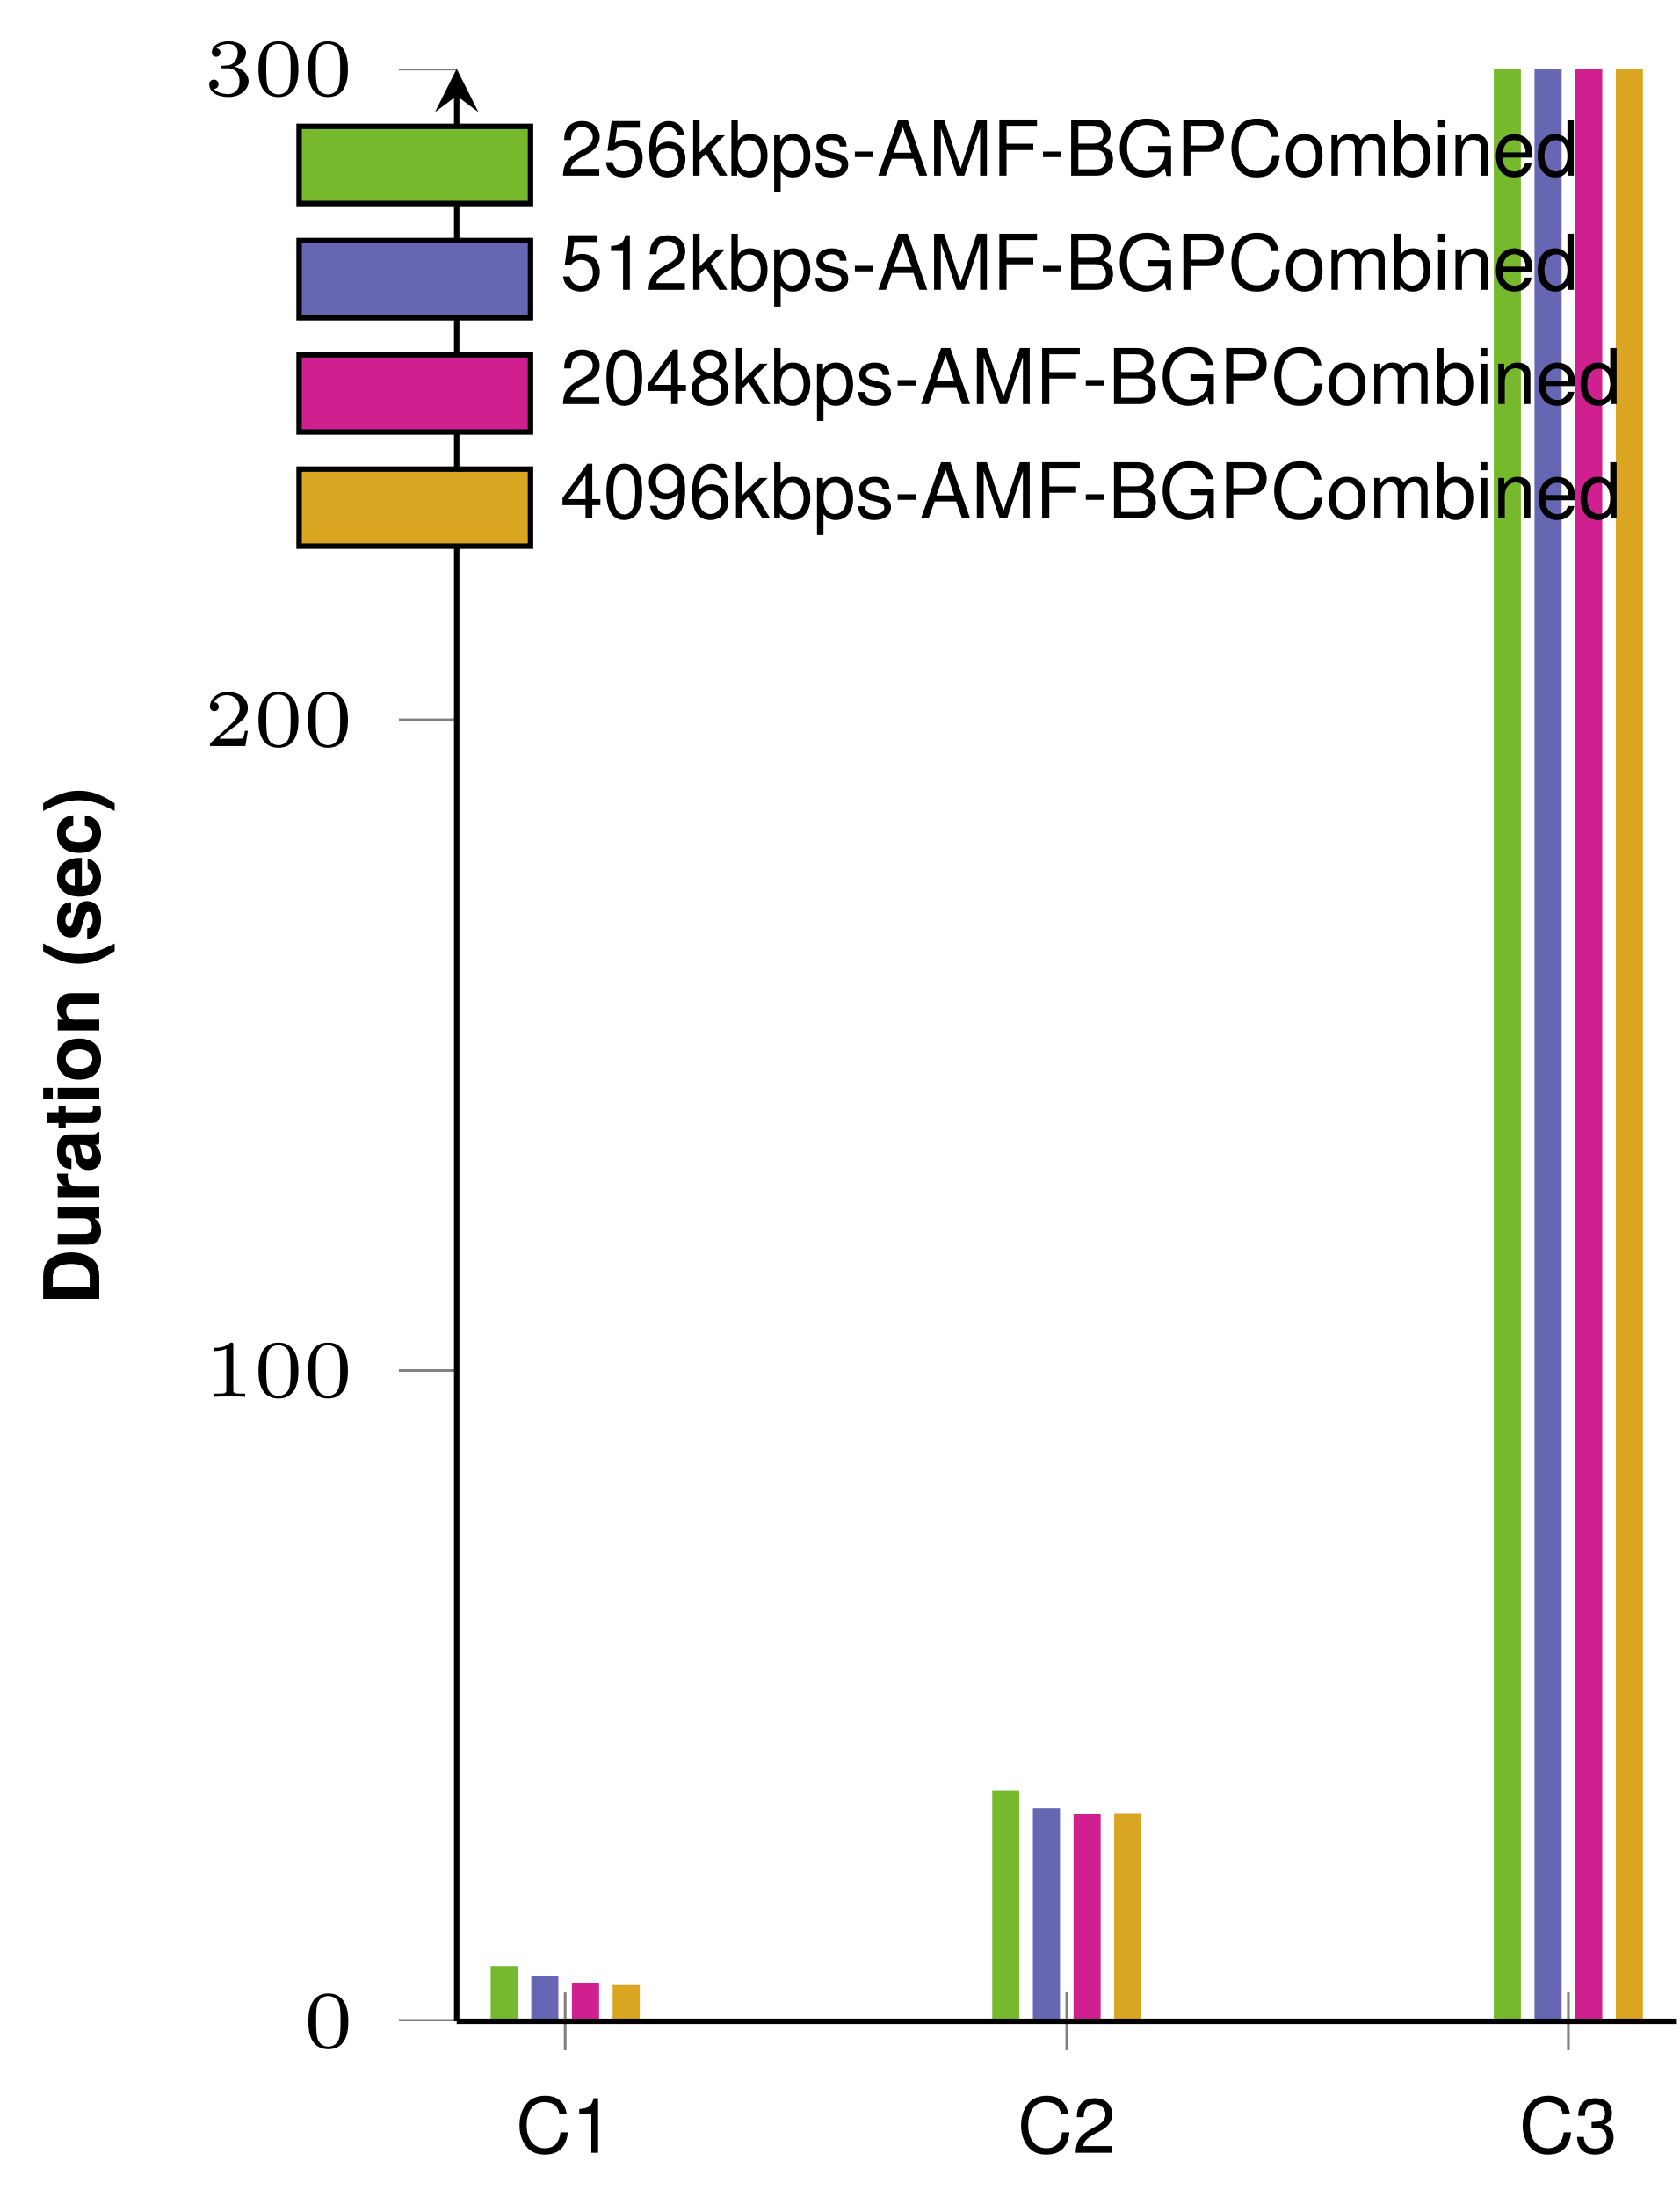
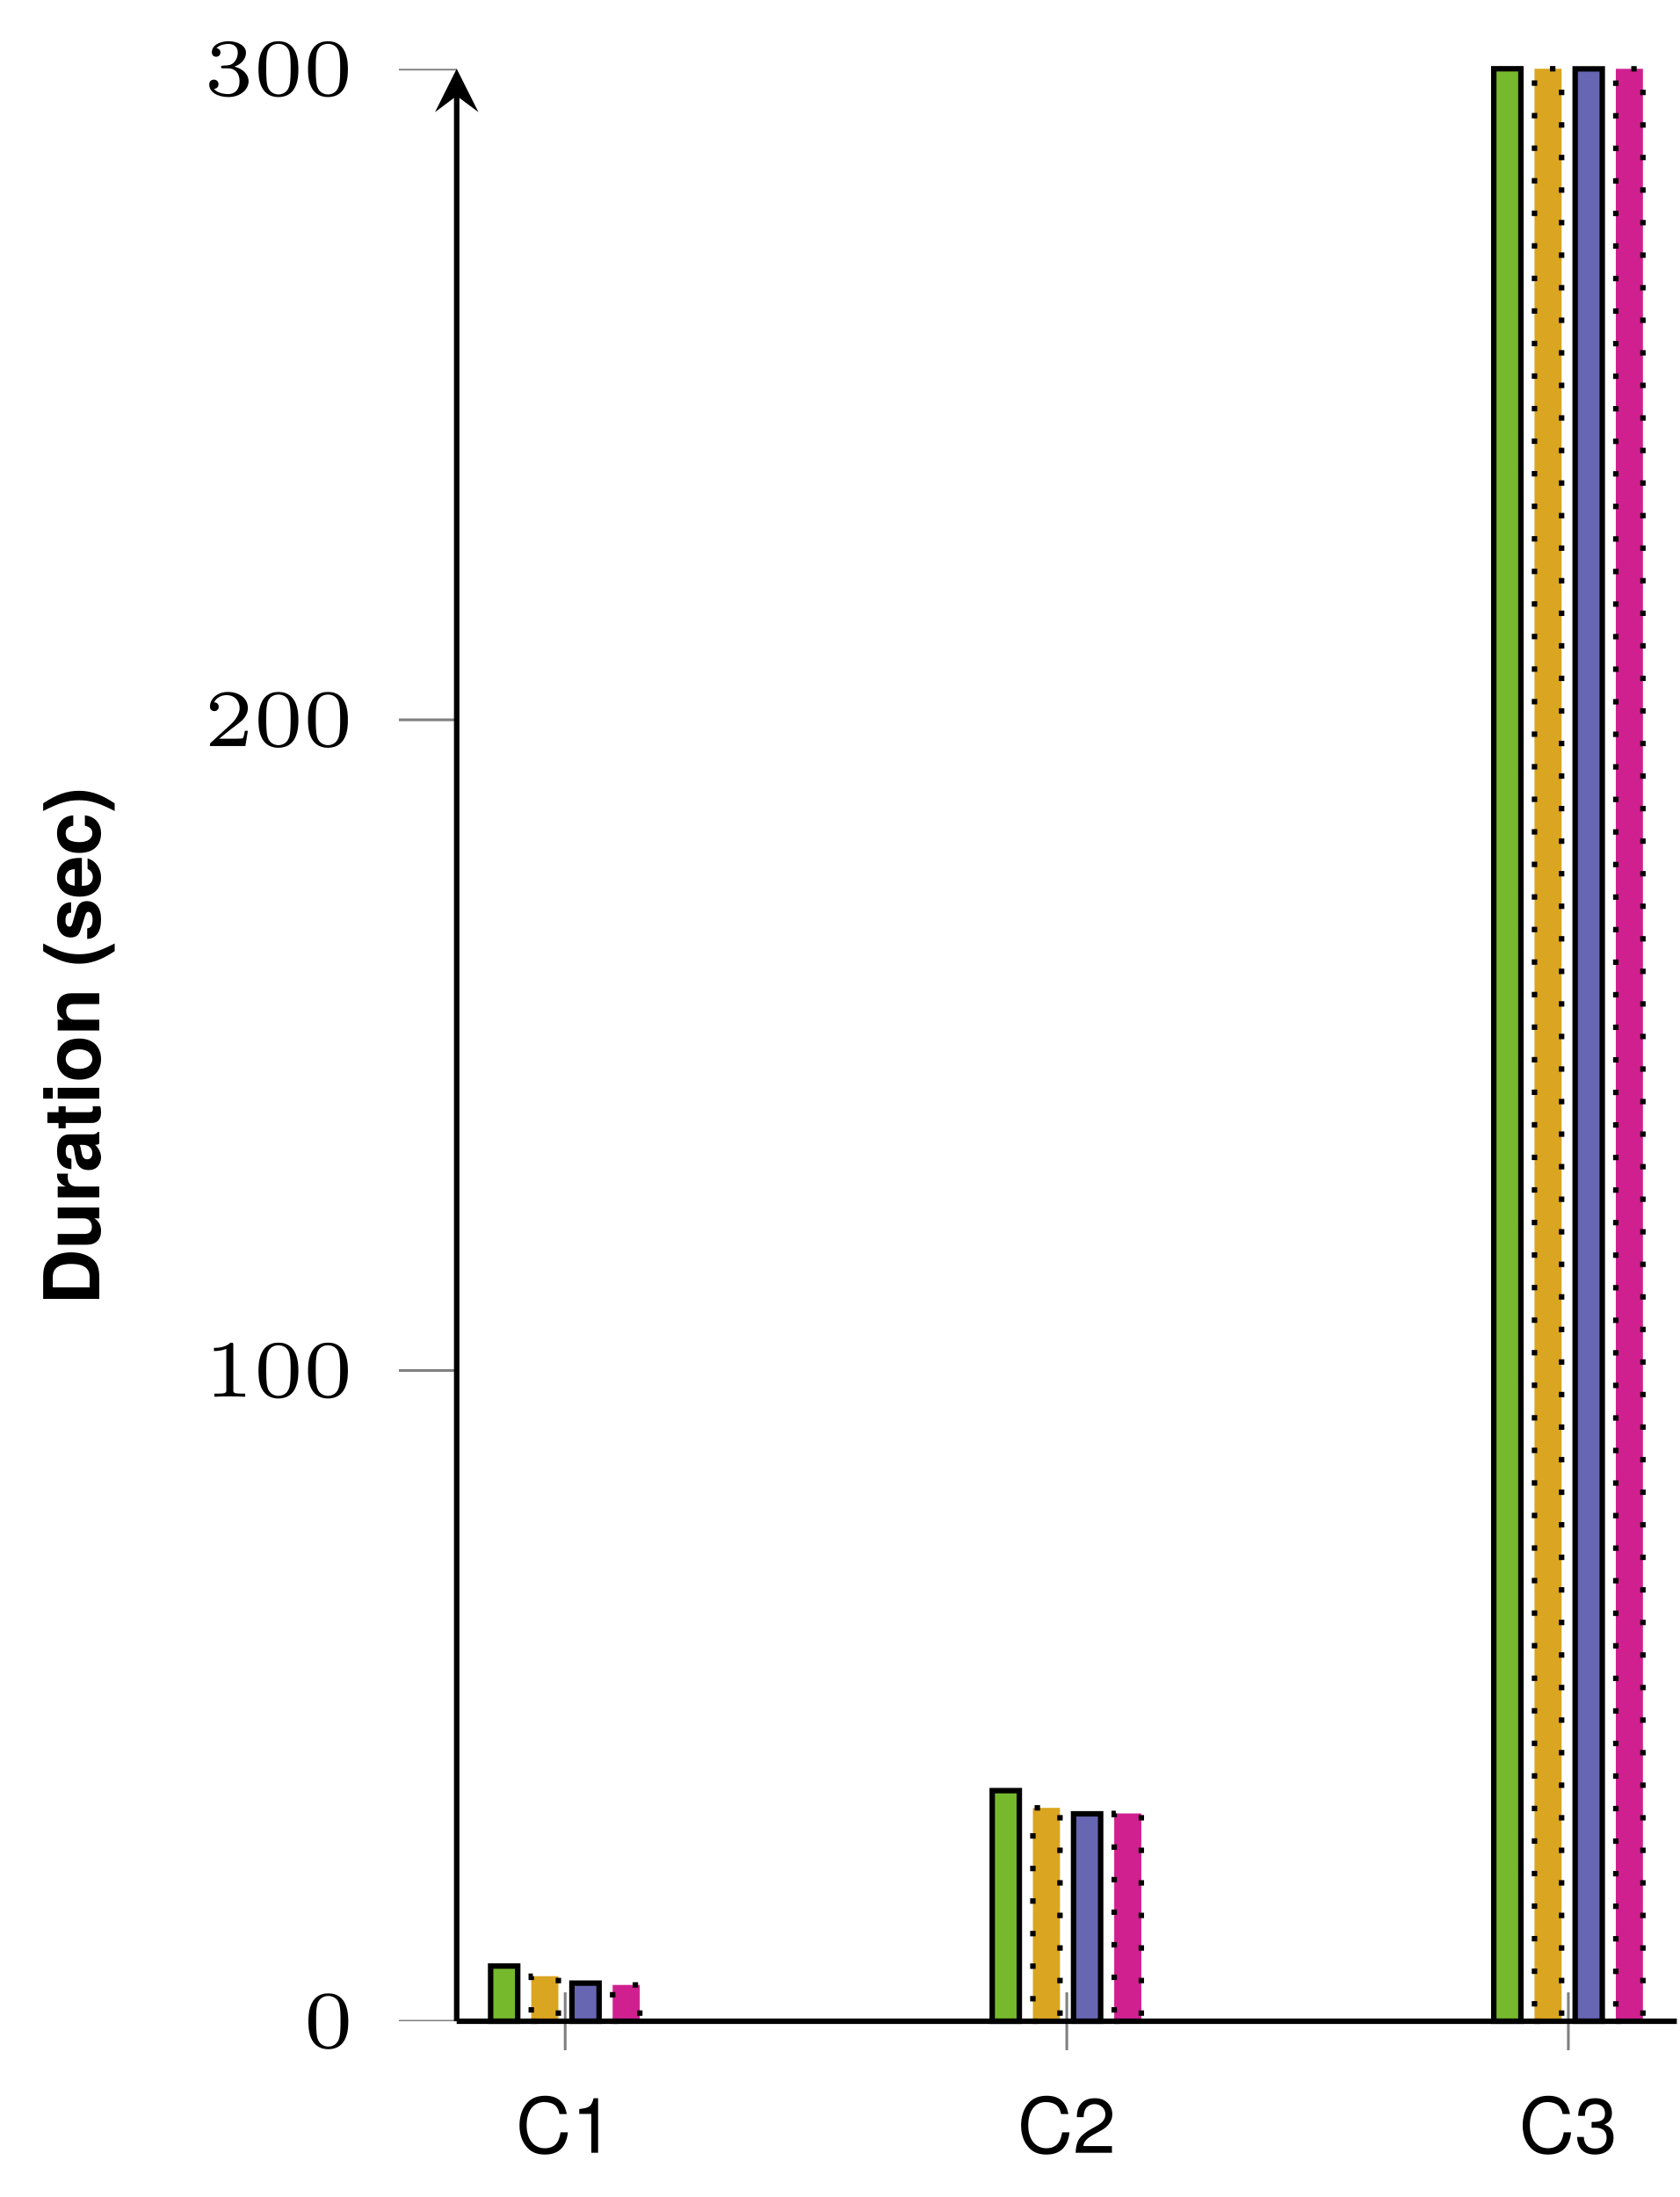
<svg xmlns="http://www.w3.org/2000/svg" xmlns:xlink="http://www.w3.org/1999/xlink" height="161.431pt" version="1.1" viewBox="0 -161.431 123.428 161.431" width="123.428pt">
  <defs>
    <clipPath id="clip1">
      <path d="M33.562 128.816H123.231V-298.11H33.562" />
    </clipPath>
    <clipPath id="clip2">
      <path d="M-108.176 -12.914V-156.379H264.969V-12.914" />
    </clipPath>
    <path d="M1.148 -4.124C0.498 -3.146 0.226 -2.365 0.226 -1.499C0.226 -0.628 0.498 0.153 1.148 1.131H1.714C1.115 -0.034 0.922 -0.668 0.922 -1.499C0.922 -2.325 1.115 -2.97 1.714 -4.124H1.148Z" id="g1-40" />
    <path d="M0.69 1.131C1.341 0.153 1.612 -0.628 1.612 -1.494C1.612 -2.365 1.341 -3.146 0.69 -4.124H0.124C0.724 -2.959 0.917 -2.325 0.917 -1.494C0.917 -0.668 0.724 -0.023 0.124 1.131H0.69Z" id="g1-41" />
    <path d="M0.436 0H2.048C2.676 0 3.072 -0.147 3.349 -0.481C3.677 -0.866 3.853 -1.426 3.853 -2.065C3.853 -2.699 3.677 -3.259 3.349 -3.649C3.072 -3.983 2.682 -4.124 2.048 -4.124H0.436V0ZM1.284 -0.707V-3.417H2.048C2.687 -3.417 3.004 -2.97 3.004 -2.059C3.004 -1.154 2.687 -0.707 2.048 -0.707H1.284Z" id="g1-68" />
    <path d="M2.965 -0.096C2.823 -0.226 2.783 -0.311 2.783 -0.47V-2.167C2.783 -2.789 2.359 -3.106 1.533 -3.106S0.277 -2.755 0.226 -2.048H0.99C1.03 -2.365 1.16 -2.467 1.55 -2.467C1.856 -2.467 2.008 -2.365 2.008 -2.161C2.008 -2.059 1.957 -1.969 1.873 -1.924C1.765 -1.867 1.765 -1.867 1.375 -1.805L1.058 -1.748C0.453 -1.646 0.158 -1.335 0.158 -0.786C0.158 -0.526 0.232 -0.311 0.373 -0.158C0.549 0.023 0.815 0.13 1.086 0.13C1.426 0.13 1.737 -0.017 2.014 -0.306C2.014 -0.147 2.031 -0.091 2.105 0H2.965V-0.096ZM2.008 -1.228C2.008 -0.769 1.782 -0.509 1.38 -0.509C1.115 -0.509 0.95 -0.651 0.95 -0.877C0.95 -1.115 1.075 -1.228 1.403 -1.296L1.675 -1.346C1.884 -1.386 1.918 -1.397 2.008 -1.443V-1.228Z" id="g1-97" />
    <path d="M2.953 -1.912C2.897 -2.659 2.399 -3.106 1.635 -3.106C0.724 -3.106 0.192 -2.506 0.192 -1.465C0.192 -0.458 0.718 0.13 1.624 0.13C2.365 0.13 2.88 -0.328 2.953 -1.058H2.195C2.093 -0.662 1.935 -0.509 1.629 -0.509C1.228 -0.509 0.984 -0.871 0.984 -1.465C0.984 -1.754 1.041 -2.025 1.137 -2.206C1.228 -2.376 1.403 -2.467 1.629 -2.467C1.952 -2.467 2.105 -2.314 2.195 -1.912H2.953Z" id="g1-99" />
    <path d="M2.965 -1.279C2.97 -1.346 2.97 -1.375 2.97 -1.414C2.97 -1.72 2.925 -2.003 2.851 -2.218C2.648 -2.772 2.155 -3.106 1.539 -3.106C0.662 -3.106 0.124 -2.472 0.124 -1.448C0.124 -0.47 0.656 0.13 1.522 0.13C2.206 0.13 2.761 -0.26 2.936 -0.86H2.155C2.059 -0.617 1.839 -0.475 1.55 -0.475C1.324 -0.475 1.143 -0.571 1.03 -0.741C0.956 -0.854 0.928 -0.99 0.917 -1.279H2.965ZM0.928 -1.805C0.979 -2.269 1.177 -2.501 1.528 -2.501C1.726 -2.501 1.907 -2.404 2.02 -2.246C2.093 -2.133 2.127 -2.014 2.144 -1.805H0.928Z" id="g1-101" />
    <path d="M1.171 -3.055H0.379V0H1.171V-3.055ZM1.171 -4.124H0.379V-3.417H1.171V-4.124Z" id="g1-105" />
    <path d="M0.356 -3.055V0H1.148V-1.833C1.148 -2.195 1.403 -2.433 1.788 -2.433C2.127 -2.433 2.297 -2.246 2.297 -1.884V0H3.089V-2.048C3.089 -2.721 2.716 -3.106 2.065 -3.106C1.652 -3.106 1.375 -2.953 1.148 -2.614V-3.055H0.356Z" id="g1-110" />
    <path d="M1.703 -3.106C0.769 -3.106 0.198 -2.489 0.198 -1.488C0.198 -0.481 0.769 0.13 1.709 0.13C2.636 0.13 3.219 -0.487 3.219 -1.465C3.219 -2.501 2.659 -3.106 1.703 -3.106ZM1.709 -2.467C2.144 -2.467 2.427 -2.076 2.427 -1.477C2.427 -0.905 2.133 -0.509 1.709 -0.509C1.279 -0.509 0.99 -0.905 0.99 -1.488S1.279 -2.467 1.709 -2.467Z" id="g1-111" />
    <path d="M0.356 -3.055V0H1.148V-1.624C1.148 -2.088 1.38 -2.32 1.844 -2.32C1.929 -2.32 1.986 -2.314 2.093 -2.297V-3.1C2.048 -3.106 2.02 -3.106 1.997 -3.106C1.635 -3.106 1.318 -2.868 1.148 -2.455V-3.055H0.356Z" id="g1-114" />
    <path d="M2.857 -2.071C2.846 -2.716 2.348 -3.106 1.528 -3.106C0.752 -3.106 0.272 -2.716 0.272 -2.088C0.272 -1.884 0.334 -1.709 0.441 -1.59C0.549 -1.482 0.645 -1.431 0.939 -1.335L1.884 -1.041C2.082 -0.979 2.15 -0.917 2.15 -0.792C2.15 -0.605 1.929 -0.492 1.561 -0.492C1.358 -0.492 1.194 -0.532 1.092 -0.6C1.007 -0.662 0.973 -0.724 0.939 -0.888H0.164C0.187 -0.221 0.679 0.13 1.607 0.13C2.031 0.13 2.354 0.04 2.58 -0.141S2.942 -0.605 2.942 -0.905C2.942 -1.301 2.744 -1.556 2.342 -1.675L1.341 -1.963C1.12 -2.031 1.064 -2.076 1.064 -2.201C1.064 -2.37 1.245 -2.484 1.522 -2.484C1.901 -2.484 2.088 -2.348 2.093 -2.071H2.857Z" id="g1-115" />
    <path d="M1.703 -2.993H1.262V-3.813H0.47V-2.993H0.079V-2.467H0.47V-0.588C0.47 -0.107 0.724 0.13 1.245 0.13C1.42 0.13 1.561 0.113 1.703 0.068V-0.487C1.624 -0.475 1.578 -0.47 1.522 -0.47C1.313 -0.47 1.262 -0.532 1.262 -0.803V-2.467H1.703V-2.993Z" id="g1-116" />
    <path d="M3.061 0V-3.055H2.269V-1.143C2.269 -0.781 2.014 -0.543 1.629 -0.543C1.29 -0.543 1.12 -0.724 1.12 -1.092V-3.055H0.328V-0.928C0.328 -0.255 0.702 0.13 1.352 0.13C1.765 0.13 2.042 -0.023 2.269 -0.362V0H3.061Z" id="g1-117" />
    <path d="M3.288 -1.907C3.288 -2.343 3.288 -3.975 1.823 -3.975S0.359 -2.343 0.359 -1.907C0.359 -1.476 0.359 0.126 1.823 0.126S3.288 -1.476 3.288 -1.907ZM1.823 -0.066C1.572 -0.066 1.166 -0.185 1.022 -0.681C0.927 -1.028 0.927 -1.614 0.927 -1.985C0.927 -2.385 0.927 -2.845 1.01 -3.168C1.16 -3.706 1.614 -3.784 1.823 -3.784C2.098 -3.784 2.493 -3.652 2.624 -3.198C2.714 -2.881 2.72 -2.445 2.72 -1.985C2.72 -1.602 2.72 -0.998 2.618 -0.664C2.451 -0.143 2.02 -0.066 1.823 -0.066Z" id="g2-48" />
    <path d="M2.146 -3.796C2.146 -3.975 2.122 -3.975 1.943 -3.975C1.548 -3.593 0.938 -3.593 0.723 -3.593V-3.359C0.879 -3.359 1.273 -3.359 1.632 -3.527V-0.508C1.632 -0.311 1.632 -0.233 1.016 -0.233H0.759V0C1.088 -0.024 1.554 -0.024 1.889 -0.024S2.69 -0.024 3.019 0V-0.233H2.762C2.146 -0.233 2.146 -0.311 2.146 -0.508V-3.796Z" id="g2-49" />
    <path d="M3.216 -1.118H2.995C2.983 -1.034 2.923 -0.64 2.833 -0.574C2.792 -0.538 2.307 -0.538 2.224 -0.538H1.106L1.871 -1.16C2.074 -1.321 2.606 -1.704 2.792 -1.883C2.971 -2.062 3.216 -2.367 3.216 -2.792C3.216 -3.539 2.54 -3.975 1.739 -3.975C0.968 -3.975 0.43 -3.467 0.43 -2.905C0.43 -2.6 0.687 -2.564 0.753 -2.564C0.903 -2.564 1.076 -2.672 1.076 -2.887C1.076 -3.019 0.998 -3.21 0.735 -3.21C0.873 -3.515 1.237 -3.742 1.65 -3.742C2.277 -3.742 2.612 -3.276 2.612 -2.792C2.612 -2.367 2.331 -1.931 1.913 -1.548L0.496 -0.251C0.436 -0.191 0.43 -0.185 0.43 0H3.031L3.216 -1.118Z" id="g2-50" />
    <path d="M1.757 -1.985C2.265 -1.985 2.606 -1.644 2.606 -1.034C2.606 -0.377 2.212 -0.09 1.775 -0.09C1.614 -0.09 0.998 -0.126 0.729 -0.472C0.962 -0.496 1.058 -0.652 1.058 -0.813C1.058 -1.016 0.915 -1.154 0.717 -1.154C0.556 -1.154 0.377 -1.052 0.377 -0.801C0.377 -0.209 1.034 0.126 1.793 0.126C2.678 0.126 3.27 -0.442 3.27 -1.034C3.27 -1.47 2.935 -1.931 2.224 -2.11C2.696 -2.265 3.078 -2.648 3.078 -3.138C3.078 -3.616 2.517 -3.975 1.799 -3.975C1.1 -3.975 0.568 -3.652 0.568 -3.162C0.568 -2.905 0.765 -2.833 0.885 -2.833C1.04 -2.833 1.201 -2.941 1.201 -3.15C1.201 -3.335 1.07 -3.443 0.909 -3.467C1.19 -3.778 1.734 -3.778 1.787 -3.778C2.092 -3.778 2.475 -3.634 2.475 -3.138C2.475 -2.809 2.289 -2.236 1.692 -2.2C1.584 -2.194 1.423 -2.182 1.369 -2.182C1.309 -2.176 1.243 -2.17 1.243 -2.08C1.243 -1.985 1.309 -1.985 1.411 -1.985H1.757Z" id="g2-51" />
-     <path d="M1.607 -1.765H0.26V-1.358H1.607V-1.765Z" id="g4-45" />
-     <path d="M1.556 -4.011C1.182 -4.011 0.843 -3.847 0.634 -3.57C0.373 -3.219 0.243 -2.682 0.243 -1.941C0.243 -0.588 0.696 0.13 1.556 0.13C2.404 0.13 2.868 -0.588 2.868 -1.907C2.868 -2.687 2.744 -3.208 2.478 -3.57C2.269 -3.853 1.935 -4.011 1.556 -4.011ZM1.556 -3.57C2.093 -3.57 2.359 -3.027 2.359 -1.952C2.359 -0.815 2.099 -0.283 1.544 -0.283C1.018 -0.283 0.752 -0.837 0.752 -1.935S1.018 -3.57 1.556 -3.57Z" id="g4-48" />
    <path d="M1.465 -2.857V0H1.963V-4.011H1.635C1.46 -3.394 1.346 -3.31 0.577 -3.213V-2.857H1.465Z" id="g4-49" />
    <path d="M2.863 -0.492H0.752C0.803 -0.82 0.984 -1.03 1.477 -1.318L2.042 -1.624C2.602 -1.929 2.891 -2.342 2.891 -2.834C2.891 -3.168 2.755 -3.479 2.518 -3.694S1.986 -4.011 1.607 -4.011C1.098 -4.011 0.718 -3.83 0.498 -3.491C0.356 -3.276 0.294 -3.027 0.283 -2.619H0.781C0.798 -2.891 0.832 -3.055 0.9 -3.185C1.03 -3.428 1.29 -3.576 1.59 -3.576C2.042 -3.576 2.382 -3.253 2.382 -2.823C2.382 -2.506 2.195 -2.235 1.839 -2.031L1.318 -1.737C0.481 -1.262 0.238 -0.883 0.192 0H2.863V-0.492Z" id="g4-50" />
    <path d="M1.25 -1.839H1.313L1.522 -1.844C2.071 -1.844 2.354 -1.595 2.354 -1.115C2.354 -0.611 2.042 -0.311 1.522 -0.311C0.979 -0.311 0.713 -0.583 0.679 -1.165H0.181C0.204 -0.843 0.26 -0.634 0.356 -0.453C0.56 -0.068 0.956 0.13 1.505 0.13C2.331 0.13 2.863 -0.362 2.863 -1.12C2.863 -1.629 2.665 -1.912 2.184 -2.076C2.557 -2.223 2.744 -2.506 2.744 -2.908C2.744 -3.598 2.286 -4.011 1.522 -4.011C0.713 -4.011 0.283 -3.57 0.266 -2.716H0.764C0.769 -2.959 0.792 -3.095 0.854 -3.219C0.967 -3.44 1.216 -3.576 1.528 -3.576C1.969 -3.576 2.235 -3.315 2.235 -2.891C2.235 -2.608 2.133 -2.438 1.912 -2.348C1.776 -2.291 1.601 -2.269 1.25 -2.263V-1.839Z" id="g4-51" />
-     <path d="M1.85 -0.962V0H2.348V-0.962H2.942V-1.409H2.348V-4.011H1.98L0.158 -1.488V-0.962H1.85ZM1.85 -1.409H0.594L1.85 -3.163V-1.409Z" id="g4-52" />
-     <path d="M2.693 -4.011H0.622L0.322 -1.827H0.781C1.013 -2.105 1.205 -2.201 1.516 -2.201C2.054 -2.201 2.393 -1.833 2.393 -1.239C2.393 -0.662 2.059 -0.311 1.516 -0.311C1.081 -0.311 0.815 -0.532 0.696 -0.984H0.198C0.266 -0.656 0.322 -0.498 0.441 -0.351C0.668 -0.045 1.075 0.13 1.528 0.13C2.337 0.13 2.902 -0.458 2.902 -1.307C2.902 -2.099 2.376 -2.642 1.607 -2.642C1.324 -2.642 1.098 -2.568 0.866 -2.399L1.024 -3.519H2.693V-4.011Z" id="g4-53" />
-     <path d="M2.817 -2.965C2.721 -3.621 2.291 -4.011 1.68 -4.011C1.239 -4.011 0.843 -3.796 0.605 -3.44C0.356 -3.049 0.243 -2.557 0.243 -1.827C0.243 -1.154 0.345 -0.724 0.583 -0.368C0.798 -0.045 1.148 0.13 1.59 0.13C2.354 0.13 2.902 -0.436 2.902 -1.222C2.902 -1.969 2.393 -2.495 1.675 -2.495C1.279 -2.495 0.967 -2.342 0.752 -2.048C0.758 -3.027 1.075 -3.57 1.646 -3.57C1.997 -3.57 2.24 -3.349 2.32 -2.965H2.817ZM1.612 -2.054C2.093 -2.054 2.393 -1.72 2.393 -1.182C2.393 -0.679 2.054 -0.311 1.595 -0.311C1.131 -0.311 0.781 -0.696 0.781 -1.211C0.781 -1.709 1.12 -2.054 1.612 -2.054Z" id="g4-54" />
-     <path d="M2.212 -2.11C2.625 -2.359 2.761 -2.563 2.761 -2.942C2.761 -3.57 2.269 -4.011 1.556 -4.011C0.849 -4.011 0.351 -3.57 0.351 -2.942C0.351 -2.568 0.487 -2.365 0.894 -2.11C0.436 -1.89 0.209 -1.556 0.209 -1.115C0.209 -0.379 0.764 0.13 1.556 0.13S2.902 -0.379 2.902 -1.109C2.902 -1.556 2.676 -1.89 2.212 -2.11ZM1.556 -3.57C1.98 -3.57 2.252 -3.321 2.252 -2.931C2.252 -2.557 1.974 -2.308 1.556 -2.308S0.86 -2.557 0.86 -2.936C0.86 -3.321 1.137 -3.57 1.556 -3.57ZM1.556 -1.89C2.054 -1.89 2.393 -1.573 2.393 -1.103C2.393 -0.628 2.054 -0.311 1.544 -0.311C1.058 -0.311 0.718 -0.634 0.718 -1.103S1.058 -1.89 1.556 -1.89Z" id="g4-56" />
-     <path d="M0.3 -0.917C0.396 -0.26 0.826 0.13 1.437 0.13C1.878 0.13 2.28 -0.085 2.512 -0.441C2.767 -0.832 2.88 -1.324 2.88 -2.054C2.88 -2.727 2.778 -3.157 2.54 -3.513C2.32 -3.836 1.969 -4.011 1.528 -4.011C0.764 -4.011 0.215 -3.445 0.215 -2.659C0.215 -1.912 0.724 -1.386 1.448 -1.386C1.827 -1.386 2.105 -1.522 2.365 -1.833C2.359 -0.854 2.042 -0.311 1.471 -0.311C1.12 -0.311 0.877 -0.532 0.798 -0.917H0.3ZM1.522 -3.576C1.986 -3.576 2.337 -3.191 2.337 -2.67C2.337 -2.178 1.991 -1.827 1.505 -1.827C1.024 -1.827 0.724 -2.161 0.724 -2.699C0.724 -3.208 1.064 -3.576 1.522 -3.576Z" id="g4-57" />
-     <path d="M2.682 -1.239L3.106 0H3.694L2.246 -4.124H1.567L0.096 0H0.656L1.092 -1.239H2.682ZM2.535 -1.68H1.222L1.901 -3.559L2.535 -1.68Z" id="g4-65" />
-     <path d="M0.447 0H2.308C2.699 0 2.987 -0.107 3.208 -0.345C3.411 -0.56 3.525 -0.854 3.525 -1.177C3.525 -1.675 3.298 -1.974 2.772 -2.178C3.146 -2.354 3.344 -2.659 3.344 -3.078C3.344 -3.378 3.23 -3.643 3.015 -3.836C2.8 -4.034 2.518 -4.124 2.122 -4.124H0.447V0ZM0.973 -2.348V-3.66H1.991C2.286 -3.66 2.45 -3.621 2.591 -3.513C2.738 -3.4 2.817 -3.23 2.817 -3.004C2.817 -2.783 2.738 -2.608 2.591 -2.495C2.45 -2.387 2.286 -2.348 1.991 -2.348H0.973ZM0.973 -0.464V-1.884H2.257C2.512 -1.884 2.682 -1.822 2.806 -1.686C2.931 -1.556 2.998 -1.375 2.998 -1.171C2.998 -0.973 2.931 -0.792 2.806 -0.662C2.682 -0.526 2.512 -0.464 2.257 -0.464H0.973Z" id="g4-66" />
    <path d="M3.745 -2.846C3.581 -3.751 3.061 -4.192 2.155 -4.192C1.601 -4.192 1.154 -4.017 0.849 -3.677C0.475 -3.27 0.272 -2.682 0.272 -2.014C0.272 -1.335 0.481 -0.752 0.871 -0.351C1.188 -0.023 1.595 0.13 2.133 0.13C3.14 0.13 3.706 -0.413 3.83 -1.505H3.287C3.242 -1.222 3.185 -1.03 3.1 -0.866C2.931 -0.526 2.58 -0.334 2.139 -0.334C1.318 -0.334 0.798 -0.99 0.798 -2.02C0.798 -3.078 1.296 -3.728 2.093 -3.728C2.427 -3.728 2.738 -3.626 2.908 -3.468C3.061 -3.327 3.146 -3.151 3.208 -2.846H3.745Z" id="g4-67" />
-     <path d="M1.035 -1.878H3.004V-2.342H1.035V-3.66H3.276V-4.124H0.509V0H1.035V-1.878Z" id="g4-70" />
-     <path d="M4.011 -2.178H2.291V-1.714H3.547V-1.601C3.547 -0.866 3.004 -0.334 2.252 -0.334C1.833 -0.334 1.454 -0.487 1.211 -0.752C0.939 -1.047 0.775 -1.539 0.775 -2.048C0.775 -3.061 1.352 -3.728 2.223 -3.728C2.851 -3.728 3.304 -3.406 3.417 -2.874H3.955C3.807 -3.711 3.174 -4.192 2.229 -4.192C1.726 -4.192 1.318 -4.062 0.996 -3.796C0.52 -3.4 0.249 -2.761 0.249 -2.02C0.249 -0.752 1.024 0.13 2.139 0.13C2.699 0.13 3.146 -0.079 3.547 -0.526L3.677 0.023H4.011V-2.178Z" id="g4-71" />
-     <path d="M2.648 0L3.807 -3.457V0H4.305V-4.124H3.576L2.376 -0.532L1.154 -4.124H0.424V0H0.922V-3.457L2.093 0H2.648Z" id="g4-77" />
-     <path d="M1.041 -1.748H2.337C2.659 -1.748 2.914 -1.844 3.134 -2.042C3.383 -2.269 3.491 -2.535 3.491 -2.914C3.491 -3.689 3.032 -4.124 2.218 -4.124H0.515V0H1.041V-1.748ZM1.041 -2.212V-3.66H2.139C2.642 -3.66 2.942 -3.389 2.942 -2.936S2.642 -2.212 2.139 -2.212H1.041Z" id="g4-80" />
-     <path d="M0.306 -4.124V0H0.73V-0.379C0.956 -0.034 1.256 0.13 1.669 0.13C2.45 0.13 2.959 -0.509 2.959 -1.494C2.959 -2.455 2.472 -3.049 1.692 -3.049C1.284 -3.049 0.996 -2.897 0.775 -2.563V-4.124H0.306ZM1.601 -2.608C2.127 -2.608 2.467 -2.15 2.467 -1.443C2.467 -0.769 2.116 -0.311 1.601 -0.311C1.103 -0.311 0.775 -0.764 0.775 -1.46S1.103 -2.608 1.601 -2.608Z" id="g4-98" />
-     <path d="M2.8 -4.124H2.331V-2.591C2.133 -2.891 1.816 -3.049 1.42 -3.049C0.651 -3.049 0.147 -2.433 0.147 -1.488C0.147 -0.487 0.639 0.13 1.437 0.13C1.844 0.13 2.127 -0.023 2.382 -0.39V0H2.8V-4.124ZM1.499 -2.608C2.008 -2.608 2.331 -2.155 2.331 -1.448C2.331 -0.764 2.003 -0.311 1.505 -0.311C0.984 -0.311 0.639 -0.769 0.639 -1.46S0.984 -2.608 1.499 -2.608Z" id="g4-100" />
-     <path d="M2.902 -1.324C2.902 -1.776 2.868 -2.048 2.783 -2.269C2.591 -2.755 2.139 -3.049 1.584 -3.049C0.758 -3.049 0.226 -2.416 0.226 -1.443S0.741 0.13 1.573 0.13C2.252 0.13 2.721 -0.255 2.84 -0.9H2.365C2.235 -0.509 1.969 -0.306 1.59 -0.306C1.29 -0.306 1.035 -0.441 0.877 -0.69C0.764 -0.86 0.724 -1.03 0.718 -1.324H2.902ZM0.73 -1.709C0.769 -2.257 1.103 -2.614 1.578 -2.614C2.042 -2.614 2.399 -2.229 2.399 -1.742C2.399 -1.731 2.399 -1.72 2.393 -1.709H0.73Z" id="g4-101" />
-     <path d="M0.849 -2.965H0.379V0H0.849V-2.965ZM0.849 -4.124H0.373V-3.53H0.849V-4.124Z" id="g4-105" />
-     <path d="M0.798 -4.124H0.328V0H0.798V-1.154L1.256 -1.607L2.257 0H2.84L1.629 -1.941L2.659 -2.965H2.054L0.798 -1.709V-4.124Z" id="g4-107" />
-     <path d="M0.396 -2.965V0H0.871V-1.861C0.871 -2.291 1.182 -2.636 1.567 -2.636C1.918 -2.636 2.116 -2.421 2.116 -2.042V0H2.591V-1.861C2.591 -2.291 2.902 -2.636 3.287 -2.636C3.632 -2.636 3.836 -2.416 3.836 -2.042V0H4.311V-2.223C4.311 -2.755 4.005 -3.049 3.451 -3.049C3.055 -3.049 2.817 -2.931 2.54 -2.597C2.365 -2.914 2.127 -3.049 1.742 -3.049C1.346 -3.049 1.086 -2.902 0.832 -2.546V-2.965H0.396Z" id="g4-109" />
-     <path d="M0.396 -2.965V0H0.871V-1.635C0.871 -2.24 1.188 -2.636 1.675 -2.636C2.048 -2.636 2.286 -2.41 2.286 -2.054V0H2.755V-2.24C2.755 -2.733 2.387 -3.049 1.816 -3.049C1.375 -3.049 1.092 -2.88 0.832 -2.467V-2.965H0.396Z" id="g4-110" />
-     <path d="M1.539 -3.049C0.707 -3.049 0.204 -2.455 0.204 -1.46S0.702 0.13 1.544 0.13C2.376 0.13 2.885 -0.464 2.885 -1.437C2.885 -2.461 2.393 -3.049 1.539 -3.049ZM1.544 -2.614C2.076 -2.614 2.393 -2.178 2.393 -1.443C2.393 -0.747 2.065 -0.306 1.544 -0.306C1.018 -0.306 0.696 -0.741 0.696 -1.46C0.696 -2.172 1.018 -2.614 1.544 -2.614Z" id="g4-111" />
-     <path d="M0.306 1.233H0.781V-0.311C1.03 -0.006 1.307 0.13 1.692 0.13C2.455 0.13 2.959 -0.487 2.959 -1.431C2.959 -2.427 2.472 -3.049 1.686 -3.049C1.284 -3.049 0.962 -2.868 0.741 -2.518V-2.965H0.306V1.233ZM1.607 -2.608C2.127 -2.608 2.467 -2.15 2.467 -1.443C2.467 -0.769 2.122 -0.311 1.607 -0.311C1.109 -0.311 0.781 -0.764 0.781 -1.46S1.109 -2.608 1.607 -2.608Z" id="g4-112" />
-     <path d="M2.478 -2.139C2.472 -2.721 2.088 -3.049 1.403 -3.049C0.713 -3.049 0.266 -2.693 0.266 -2.144C0.266 -1.68 0.504 -1.46 1.205 -1.29L1.646 -1.182C1.974 -1.103 2.105 -0.984 2.105 -0.769C2.105 -0.492 1.827 -0.306 1.414 -0.306C1.16 -0.306 0.945 -0.379 0.826 -0.504C0.752 -0.588 0.718 -0.673 0.69 -0.883H0.192C0.215 -0.198 0.6 0.13 1.375 0.13C2.122 0.13 2.597 -0.238 2.597 -0.809C2.597 -1.25 2.348 -1.494 1.759 -1.635L1.307 -1.742C0.922 -1.833 0.758 -1.957 0.758 -2.167C0.758 -2.438 1.001 -2.614 1.386 -2.614C1.765 -2.614 1.969 -2.45 1.98 -2.139H2.478Z" id="g4-115" />
  </defs>
  <g id="page1">
    <path d="M36.055 -12.914H38.047V-16.969H36.055ZM72.918 -12.914H74.91V-29.859H72.918ZM109.777 -12.914H111.77V-156.379H109.777Z" fill="#76b92d" />
-     <path d="M39.043 -12.914H41.035V-16.223H39.043ZM75.906 -12.914H77.898V-28.594H75.906ZM112.77 -12.914H114.762V-156.379H112.77Z" fill="#6666b3" />
-     <path d="M42.031 -12.914H44.027V-15.715H42.031ZM78.895 -12.914H80.887V-28.156H78.895ZM115.758 -12.914H117.75V-156.371H115.758Z" fill="#d02090" />
-     <path d="M45.023 -12.914H47.016V-15.582H45.023ZM81.883 -12.914H83.875V-28.184H81.883ZM118.746 -12.914H120.738V-156.375H118.746Z" fill="#daa520" />
+     <path d="M36.055 -12.914H38.047V-16.969H36.055ZM72.918 -12.914H74.91V-29.859H72.918ZM109.777 -12.914H111.77V-156.379H109.777Z" fill="none" stroke="#000000" stroke-miterlimit="10.037" stroke-width="0.4" />
+     <path d="M39.043 -12.914H41.035V-16.223H39.043ZM75.906 -12.914H77.898V-28.594H75.906ZM112.77 -12.914H114.762V-156.379H112.77Z" fill="#daa520" />
+     <path d="M39.043 -12.914H41.035V-16.223H39.043ZM75.906 -12.914H77.898V-28.594H75.906ZM112.77 -12.914H114.762V-156.379H112.77Z" fill="none" stroke="#000000" stroke-dasharray="0.399,1.993" stroke-miterlimit="10.037" stroke-width="0.4" />
+     <path d="M42.031 -12.914H44.027V-15.715H42.031ZM78.895 -12.914H80.887V-28.156H78.895ZM115.758 -12.914H117.75V-156.371H115.758Z" fill="#6666b3" />
+     <path d="M42.031 -12.914H44.027V-15.715H42.031ZM78.895 -12.914H80.887V-28.156H78.895ZM115.758 -12.914H117.75V-156.371H115.758Z" fill="none" stroke="#000000" stroke-miterlimit="10.037" stroke-width="0.4" />
+     <path d="M45.023 -12.914H47.016V-15.582H45.023ZM81.883 -12.914H83.875V-28.184H81.883ZM118.746 -12.914H120.738V-156.375H118.746Z" fill="#d02090" />
+     <path d="M45.023 -12.914H47.016V-15.582H45.023ZM81.883 -12.914H83.875V-28.184H81.883ZM118.746 -12.914H120.738V-156.375H118.746Z" fill="none" stroke="#000000" stroke-dasharray="0.399,1.993" stroke-miterlimit="10.037" stroke-width="0.4" />
    <path clip-path="url(#clip1)" d="M41.535 -10.785V-15.039M78.398 -10.785V-15.039M115.258 -10.785V-15.039" fill="none" stroke="#808080" stroke-miterlimit="10.037" stroke-width="0.2" />
    <path clip-path="url(#clip2)" d="M29.312 -12.914H33.562M29.312 -60.727H33.562M29.312 -108.539H33.562M29.312 -156.352H33.562" fill="none" stroke="#808080" stroke-miterlimit="10.037" stroke-width="0.2" />
    <path d="M33.562 -12.914H123.231" fill="none" stroke="#000000" stroke-miterlimit="10.037" stroke-width="0.4" />
    <path d="M33.562 -12.914V-154.387" fill="none" stroke="#000000" stroke-miterlimit="10.037" stroke-width="0.4" />
    <path d="M33.562 -156.379L31.969 -153.191L33.562 -154.386L35.16 -153.191" />
    <g transform="matrix(1 0 0 1 -37.1939 22.5778)">
      <use x="75.1" xlink:href="#g4-67" y="-25.826" />
      <use x="79.185" xlink:href="#g4-49" y="-25.826" />
    </g>
    <g transform="matrix(1 0 0 1 -0.3322 22.5778)">
      <use x="75.1" xlink:href="#g4-67" y="-25.826" />
      <use x="79.185" xlink:href="#g4-50" y="-25.826" />
    </g>
    <g transform="matrix(1 0 0 1 36.5299 22.5778)">
      <use x="75.1" xlink:href="#g4-67" y="-25.826" />
      <use x="79.185" xlink:href="#g4-51" y="-25.826" />
    </g>
    <g transform="matrix(1 0 0 1 -52.7946 14.8391)">
      <use x="75.1" xlink:href="#g2-48" y="-25.826" />
    </g>
    <g transform="matrix(1 0 0 1 -60.1005 -32.9741)">
      <use x="75.1" xlink:href="#g2-49" y="-25.826" />
      <use x="78.739" xlink:href="#g2-48" y="-25.826" />
      <use x="82.379" xlink:href="#g2-48" y="-25.826" />
    </g>
    <g transform="matrix(1 0 0 1 -60.1005 -80.7873)">
      <use x="75.1" xlink:href="#g2-50" y="-25.826" />
      <use x="78.739" xlink:href="#g2-48" y="-25.826" />
      <use x="82.379" xlink:href="#g2-48" y="-25.826" />
    </g>
    <g transform="matrix(1 0 0 1 -60.1005 -128.6)">
      <use x="75.1" xlink:href="#g2-51" y="-25.826" />
      <use x="78.739" xlink:href="#g2-48" y="-25.826" />
      <use x="82.379" xlink:href="#g2-48" y="-25.826" />
    </g>
    <g transform="matrix(0 -1 1 0 33.1219 9.5433)">
      <use x="75.1" xlink:href="#g1-68" y="-25.826" />
      <use x="79.185" xlink:href="#g1-117" y="-25.826" />
      <use x="82.641" xlink:href="#g1-114" y="-25.826" />
      <use x="84.842" xlink:href="#g1-97" y="-25.826" />
      <use x="87.988" xlink:href="#g1-116" y="-25.826" />
      <use x="89.872" xlink:href="#g1-105" y="-25.826" />
      <use x="91.444" xlink:href="#g1-111" y="-25.826" />
      <use x="94.901" xlink:href="#g1-110" y="-25.826" />
      <use x="99.936" xlink:href="#g1-40" y="-25.826" />
      <use x="101.82" xlink:href="#g1-115" y="-25.826" />
      <use x="104.966" xlink:href="#g1-101" y="-25.826" />
      <use x="108.111" xlink:href="#g1-99" y="-25.826" />
      <use x="111.257" xlink:href="#g1-41" y="-25.826" />
    </g>
-     <path d="M21.98 -146.476V-152.148H38.988V-146.476ZM38.988 -152.148" fill="#76b92d" />
-     <path d="M21.98 -146.477V-152.149H38.988V-146.477ZM38.988 -152.149" fill="none" stroke="#000000" stroke-miterlimit="10.037" stroke-width="0.4" />
-     <g transform="matrix(1 0 0 1 -51.3279 -97.521)">
-       <use x="92.507" xlink:href="#g4-50" y="-51.006" />
-       <use x="95.652" xlink:href="#g4-53" y="-51.006" />
-       <use x="98.798" xlink:href="#g4-54" y="-51.006" />
-       <use x="101.943" xlink:href="#g4-107" y="-51.006" />
-       <use x="104.772" xlink:href="#g4-98" y="-51.006" />
-       <use x="107.917" xlink:href="#g4-112" y="-51.006" />
-       <use x="111.063" xlink:href="#g4-115" y="-51.006" />
-       <use x="113.892" xlink:href="#g4-45" y="-51.006" />
-       <use x="115.776" xlink:href="#g4-65" y="-51.006" />
-       <use x="119.549" xlink:href="#g4-77" y="-51.006" />
-       <use x="124.262" xlink:href="#g4-70" y="-51.006" />
-       <use x="127.718" xlink:href="#g4-45" y="-51.006" />
-       <use x="129.602" xlink:href="#g4-66" y="-51.006" />
-       <use x="133.376" xlink:href="#g4-71" y="-51.006" />
-       <use x="137.777" xlink:href="#g4-80" y="-51.006" />
-       <use x="141.551" xlink:href="#g4-67" y="-51.006" />
-       <use x="145.636" xlink:href="#g4-111" y="-51.006" />
-       <use x="148.781" xlink:href="#g4-109" y="-51.006" />
-       <use x="153.494" xlink:href="#g4-98" y="-51.006" />
-       <use x="156.639" xlink:href="#g4-105" y="-51.006" />
-       <use x="157.895" xlink:href="#g4-110" y="-51.006" />
-       <use x="161.041" xlink:href="#g4-101" y="-51.006" />
-       <use x="164.186" xlink:href="#g4-100" y="-51.006" />
-     </g>
-     <path d="M21.98 -138.082V-143.754H38.988V-138.082ZM38.988 -143.754" fill="#6666b3" />
-     <path d="M21.98 -138.082V-143.754H38.988V-138.082ZM38.988 -143.754" fill="none" stroke="#000000" stroke-miterlimit="10.037" stroke-width="0.4" />
-     <g transform="matrix(1 0 0 1 -51.3279 -97.5214)">
-       <use x="92.507" xlink:href="#g4-53" y="-42.613" />
-       <use x="95.652" xlink:href="#g4-49" y="-42.613" />
-       <use x="98.798" xlink:href="#g4-50" y="-42.613" />
-       <use x="101.943" xlink:href="#g4-107" y="-42.613" />
-       <use x="104.772" xlink:href="#g4-98" y="-42.613" />
-       <use x="107.917" xlink:href="#g4-112" y="-42.613" />
-       <use x="111.063" xlink:href="#g4-115" y="-42.613" />
-       <use x="113.892" xlink:href="#g4-45" y="-42.613" />
-       <use x="115.776" xlink:href="#g4-65" y="-42.613" />
-       <use x="119.549" xlink:href="#g4-77" y="-42.613" />
-       <use x="124.262" xlink:href="#g4-70" y="-42.613" />
-       <use x="127.718" xlink:href="#g4-45" y="-42.613" />
-       <use x="129.602" xlink:href="#g4-66" y="-42.613" />
-       <use x="133.376" xlink:href="#g4-71" y="-42.613" />
-       <use x="137.777" xlink:href="#g4-80" y="-42.613" />
-       <use x="141.551" xlink:href="#g4-67" y="-42.613" />
-       <use x="145.636" xlink:href="#g4-111" y="-42.613" />
-       <use x="148.781" xlink:href="#g4-109" y="-42.613" />
-       <use x="153.494" xlink:href="#g4-98" y="-42.613" />
-       <use x="156.639" xlink:href="#g4-105" y="-42.613" />
-       <use x="157.895" xlink:href="#g4-110" y="-42.613" />
-       <use x="161.041" xlink:href="#g4-101" y="-42.613" />
-       <use x="164.186" xlink:href="#g4-100" y="-42.613" />
-     </g>
-     <path d="M21.98 -129.691V-135.359H38.988V-129.691ZM38.988 -135.359" fill="#d02090" />
-     <path d="M21.98 -129.692V-135.36H38.988V-129.692ZM38.988 -135.36" fill="none" stroke="#000000" stroke-miterlimit="10.037" stroke-width="0.4" />
-     <g transform="matrix(1 0 0 1 -51.3279 -97.5209)">
-       <use x="92.507" xlink:href="#g4-50" y="-34.219" />
-       <use x="95.652" xlink:href="#g4-48" y="-34.219" />
-       <use x="98.798" xlink:href="#g4-52" y="-34.219" />
-       <use x="101.943" xlink:href="#g4-56" y="-34.219" />
-       <use x="105.089" xlink:href="#g4-107" y="-34.219" />
-       <use x="107.917" xlink:href="#g4-98" y="-34.219" />
-       <use x="111.063" xlink:href="#g4-112" y="-34.219" />
-       <use x="114.208" xlink:href="#g4-115" y="-34.219" />
-       <use x="117.037" xlink:href="#g4-45" y="-34.219" />
-       <use x="118.921" xlink:href="#g4-65" y="-34.219" />
-       <use x="122.695" xlink:href="#g4-77" y="-34.219" />
-       <use x="127.407" xlink:href="#g4-70" y="-34.219" />
-       <use x="130.864" xlink:href="#g4-45" y="-34.219" />
-       <use x="132.748" xlink:href="#g4-66" y="-34.219" />
-       <use x="136.521" xlink:href="#g4-71" y="-34.219" />
-       <use x="140.923" xlink:href="#g4-80" y="-34.219" />
-       <use x="144.696" xlink:href="#g4-67" y="-34.219" />
-       <use x="148.781" xlink:href="#g4-111" y="-34.219" />
-       <use x="151.927" xlink:href="#g4-109" y="-34.219" />
-       <use x="156.639" xlink:href="#g4-98" y="-34.219" />
-       <use x="159.785" xlink:href="#g4-105" y="-34.219" />
-       <use x="161.041" xlink:href="#g4-110" y="-34.219" />
-       <use x="164.186" xlink:href="#g4-101" y="-34.219" />
-       <use x="167.332" xlink:href="#g4-100" y="-34.219" />
-     </g>
-     <path d="M21.98 -121.297V-126.965H38.988V-121.297ZM38.988 -126.965" fill="#daa520" />
-     <path d="M21.98 -121.296V-126.964H38.988V-121.296ZM38.988 -126.964" fill="none" stroke="#000000" stroke-miterlimit="10.037" stroke-width="0.4" />
-     <g transform="matrix(1 0 0 1 -51.3279 -97.5213)">
-       <use x="92.507" xlink:href="#g4-52" y="-25.826" />
-       <use x="95.652" xlink:href="#g4-48" y="-25.826" />
-       <use x="98.798" xlink:href="#g4-57" y="-25.826" />
-       <use x="101.943" xlink:href="#g4-54" y="-25.826" />
-       <use x="105.089" xlink:href="#g4-107" y="-25.826" />
-       <use x="107.917" xlink:href="#g4-98" y="-25.826" />
-       <use x="111.063" xlink:href="#g4-112" y="-25.826" />
-       <use x="114.208" xlink:href="#g4-115" y="-25.826" />
-       <use x="117.037" xlink:href="#g4-45" y="-25.826" />
-       <use x="118.921" xlink:href="#g4-65" y="-25.826" />
-       <use x="122.695" xlink:href="#g4-77" y="-25.826" />
-       <use x="127.407" xlink:href="#g4-70" y="-25.826" />
-       <use x="130.864" xlink:href="#g4-45" y="-25.826" />
-       <use x="132.748" xlink:href="#g4-66" y="-25.826" />
-       <use x="136.521" xlink:href="#g4-71" y="-25.826" />
-       <use x="140.923" xlink:href="#g4-80" y="-25.826" />
-       <use x="144.696" xlink:href="#g4-67" y="-25.826" />
-       <use x="148.781" xlink:href="#g4-111" y="-25.826" />
-       <use x="151.927" xlink:href="#g4-109" y="-25.826" />
-       <use x="156.639" xlink:href="#g4-98" y="-25.826" />
-       <use x="159.785" xlink:href="#g4-105" y="-25.826" />
-       <use x="161.041" xlink:href="#g4-110" y="-25.826" />
-       <use x="164.186" xlink:href="#g4-101" y="-25.826" />
-       <use x="167.332" xlink:href="#g4-100" y="-25.826" />
-     </g>
  </g>
</svg>
